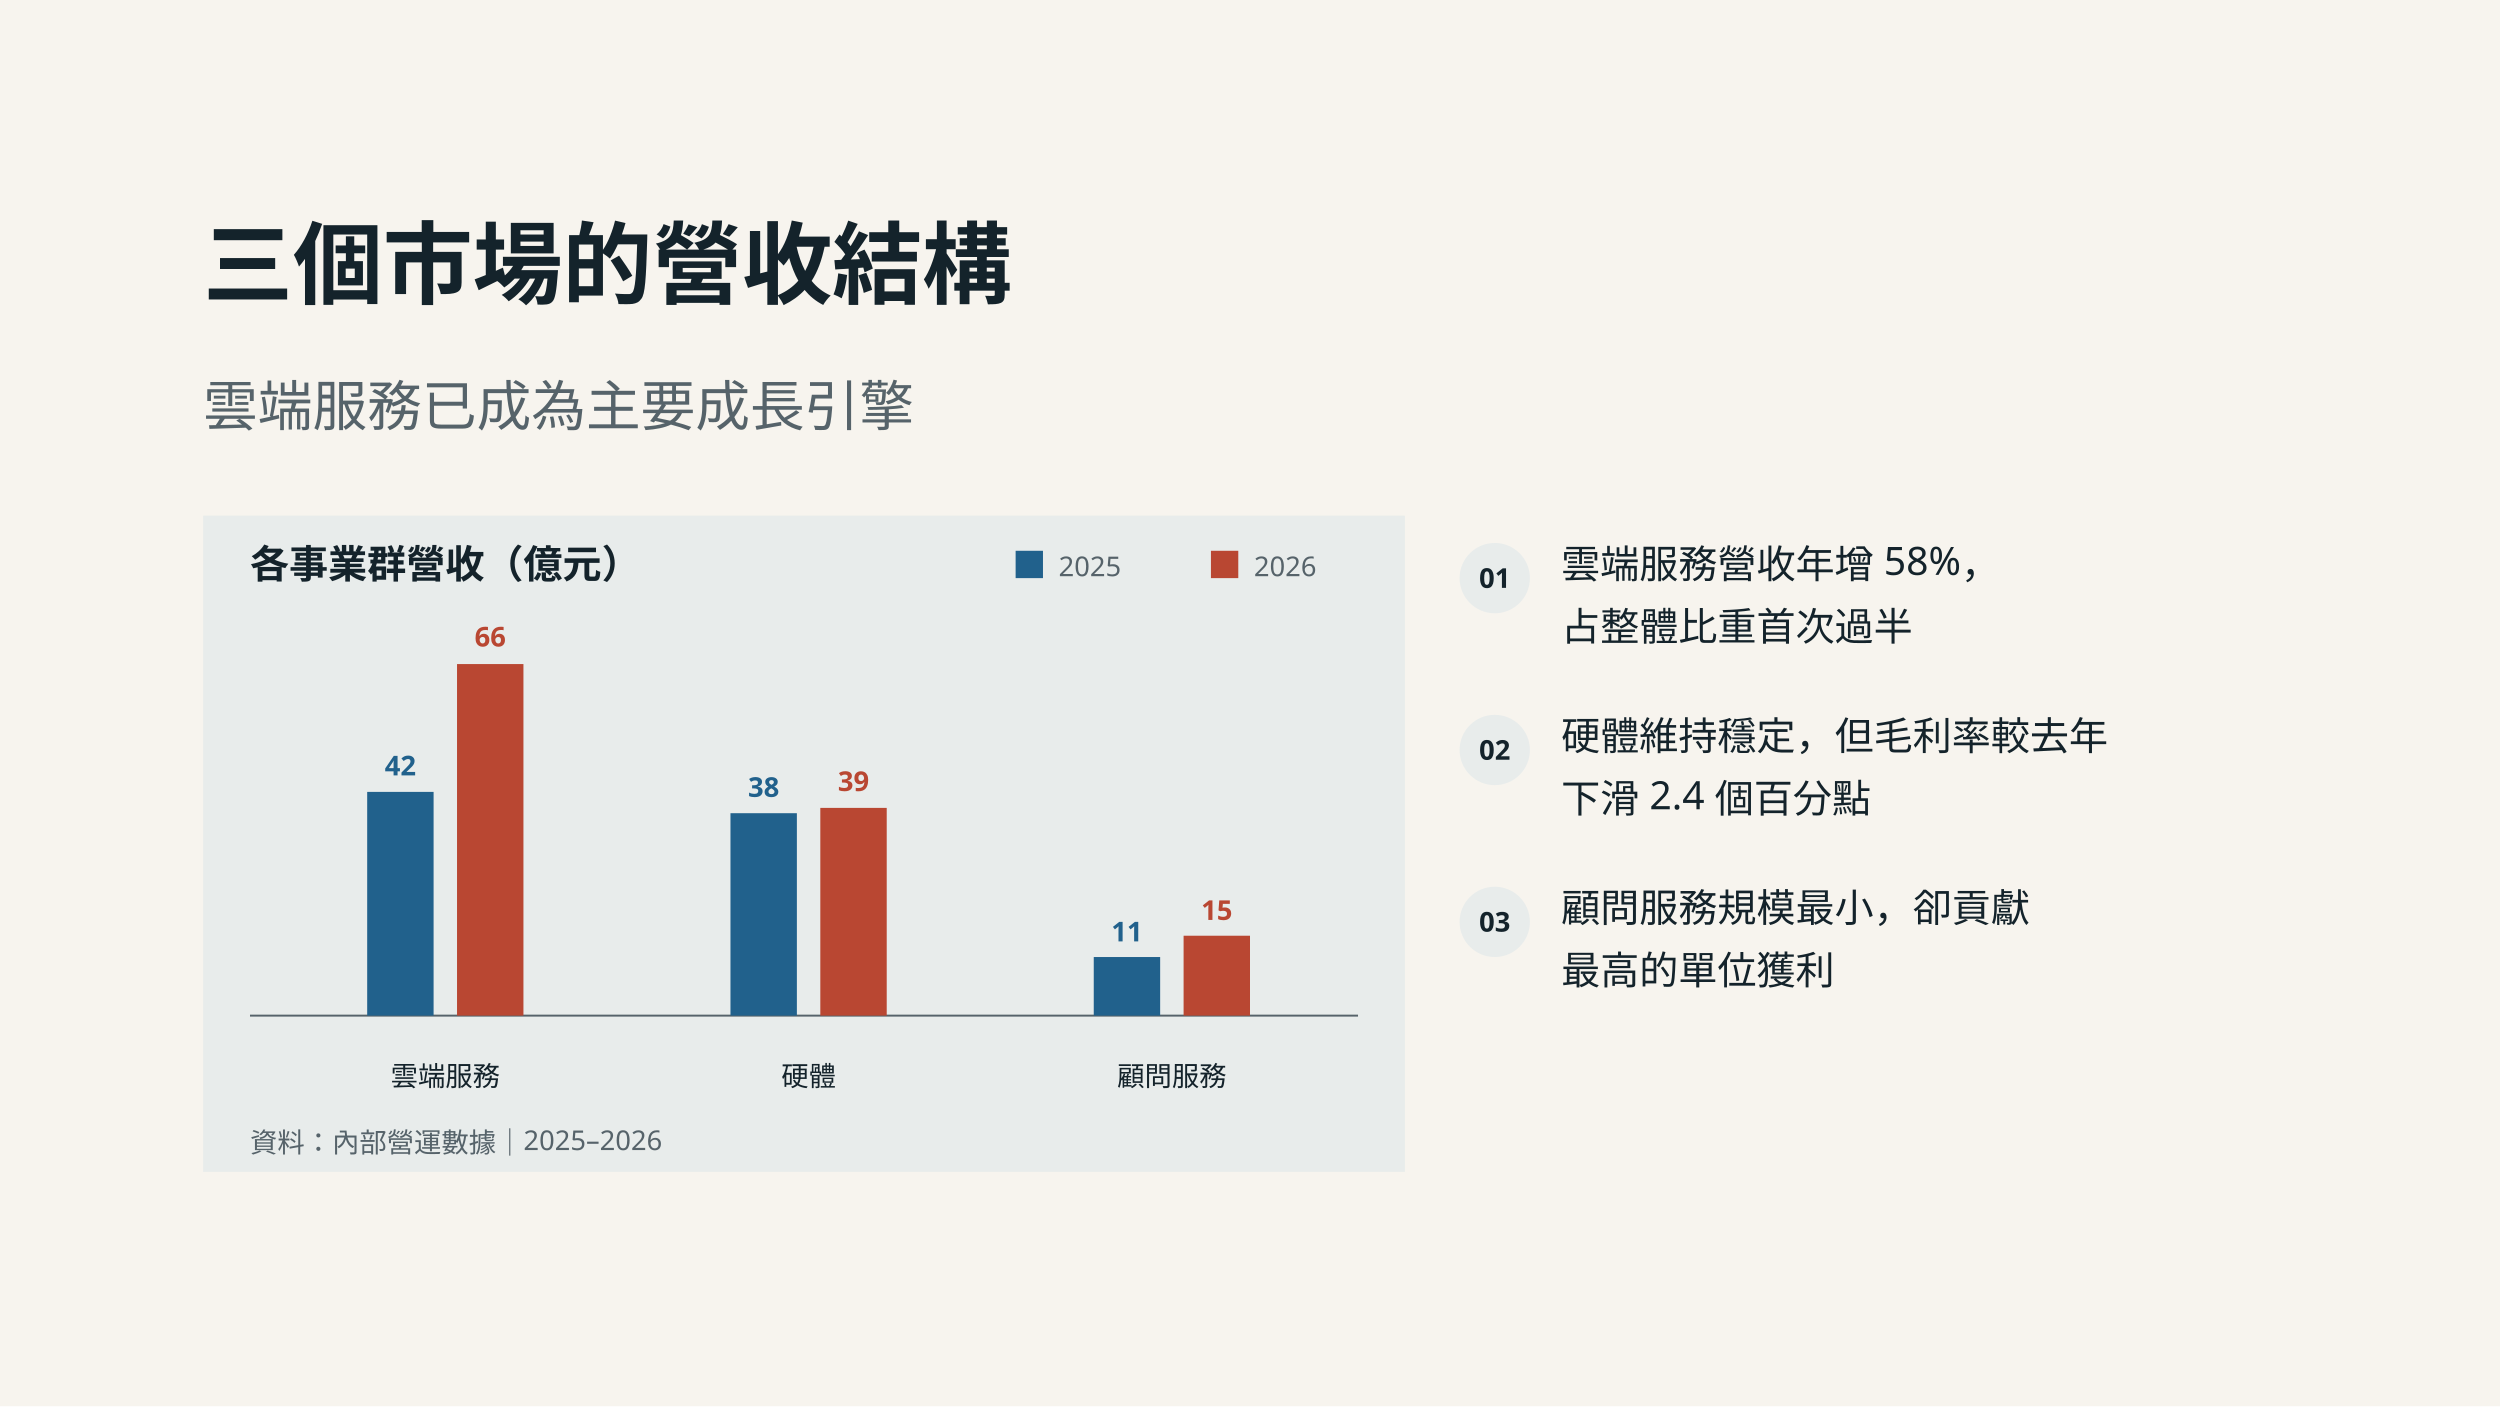
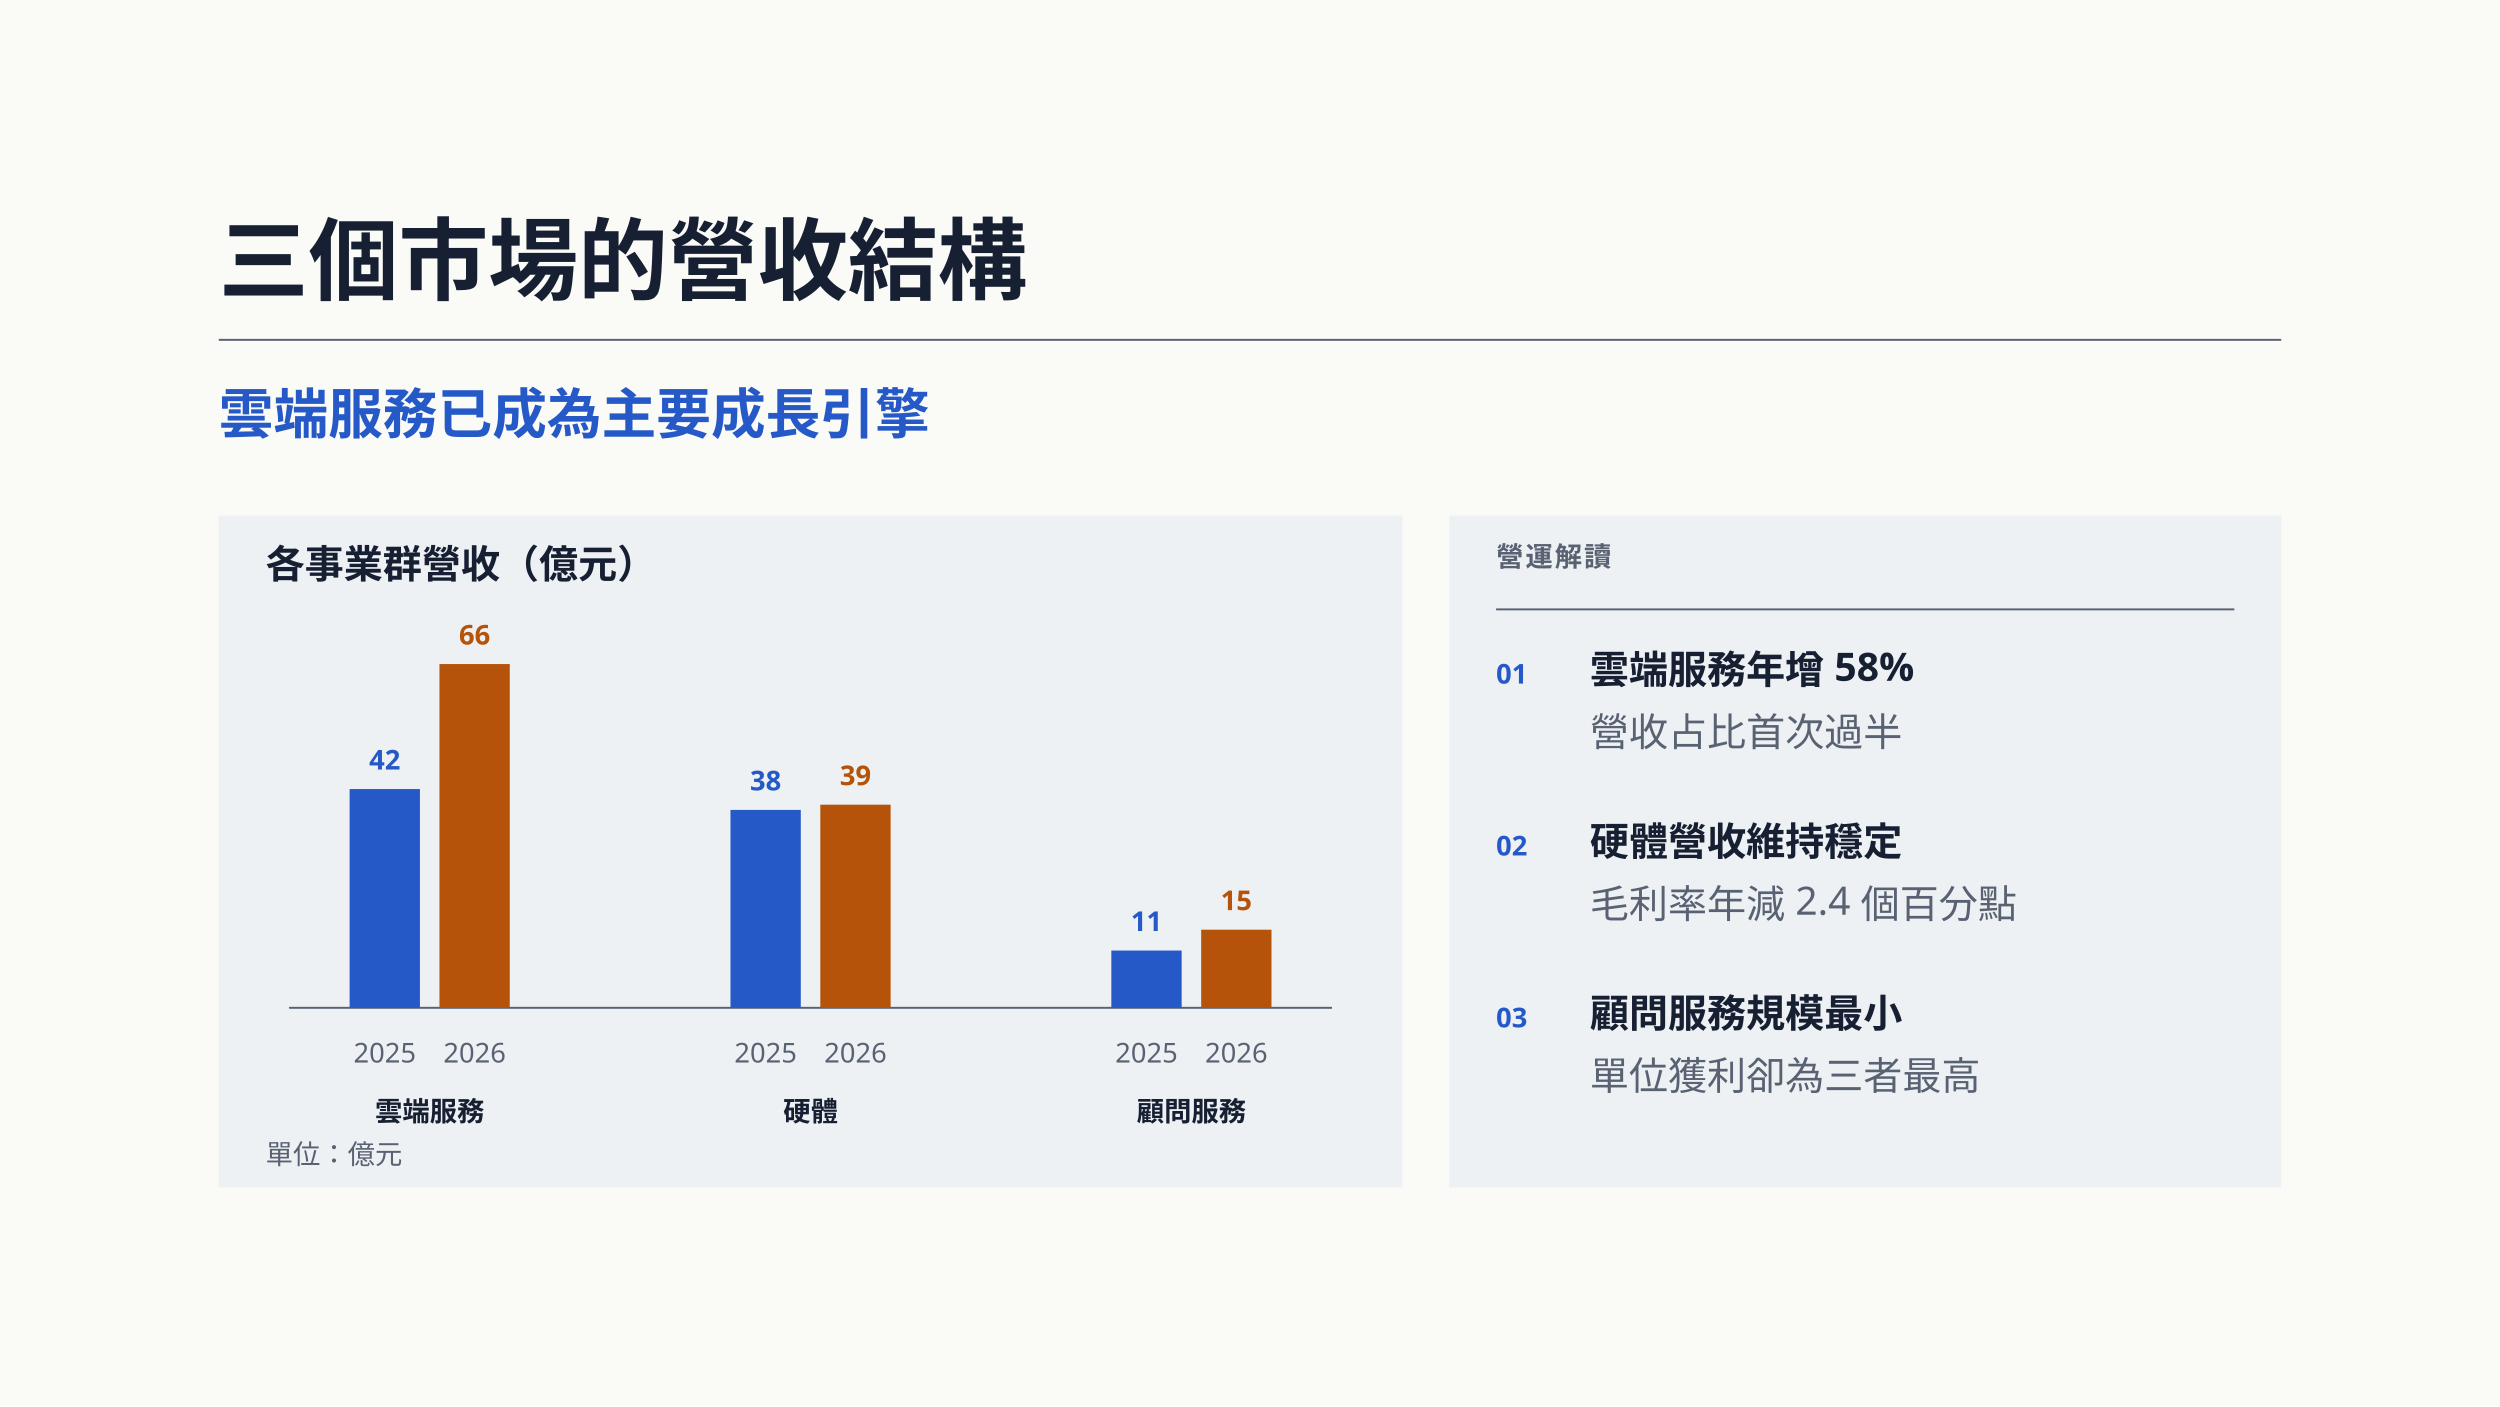
<svg xmlns="http://www.w3.org/2000/svg" viewBox="0 0 1280 720" data-pptx-page-role="content">
-   <rect id="page-background" data-pptx-role="background" x="0" y="0" width="1280" height="720" fill="#F7F4EE" />
-   <g id="page-title" data-pptx-bounds="104 104 1072 64">
-     <text x="104" y="152" fill="#14232B" font-family="'Noto Sans TC', 'PingFang TC', 'Microsoft JhengHei', 'Hiragino Sans', system-ui, sans-serif" font-size="46" font-weight="700">三個市場的營收結構</text>
+   <rect id="page-background" data-pptx-role="background" x="0" y="0" width="1280" height="720" fill="#FAFAF7" />
+   <g id="page-title" data-pptx-bounds="112 104 1056 70">
+     <text x="112" y="150" fill="#172033" font-family="'Noto Sans TC', 'PingFang TC', 'Microsoft JhengHei', 'Hiragino Sans', system-ui, sans-serif" font-size="46" font-weight="700">三個市場的營收結構</text>
+     <line x1="112" y1="174" x2="1168" y2="174" stroke="#596273" stroke-width="1" />
  </g>
-   <g id="page-subtitle" data-pptx-bounds="104 192 1072 40">
-     <text x="104" y="218" fill="#56636A" font-family="'Noto Sans TC', 'PingFang TC', 'Microsoft JhengHei', 'Hiragino Sans', system-ui, sans-serif" font-size="28" font-weight="400">雲端服務已成為主要成長引擎</text>
+   <g id="page-subtitle" data-pptx-bounds="112 190 1056 48">
+     <text x="112" y="222" fill="#2559C7" font-family="'Noto Sans TC', 'PingFang TC', 'Microsoft JhengHei', 'Hiragino Sans', system-ui, sans-serif" font-size="28" font-weight="700">雲端服務已成為主要成長引擎</text>
  </g>
-   <g id="business-revenue-chart" data-pptx-bounds="104 264 615.31 336" data-pptx-replace-with="chart">
-     <rect x="104" y="264" width="615.31" height="336" fill="#E8ECEB" />
-     <text x="128" y="296" fill="#14232B" font-family="'Noto Sans TC', 'PingFang TC', 'Microsoft JhengHei', 'Hiragino Sans', system-ui, sans-serif" font-size="20" font-weight="700">各事業群營收（億元）</text>
-     <rect x="520" y="282" width="14" height="14" fill="#21618C" />
-     <text x="542" y="295" fill="#56636A" font-family="'Noto Sans TC', 'PingFang TC', 'Microsoft JhengHei', 'Hiragino Sans', system-ui, sans-serif" font-size="14" font-weight="400">2025</text>
-     <rect x="620" y="282" width="14" height="14" fill="#B94732" />
-     <text x="642" y="295" fill="#56636A" font-family="'Noto Sans TC', 'PingFang TC', 'Microsoft JhengHei', 'Hiragino Sans', system-ui, sans-serif" font-size="14" font-weight="400">2026</text>
-     <line x1="128" y1="520" x2="695.31" y2="520" stroke="#56636A" stroke-width="1" />
-     <rect x="188" y="405.45" width="34" height="114.55" fill="#21618C" />
-     <rect x="234" y="340" width="34" height="180" fill="#B94732" />
-     <rect x="374" y="416.36" width="34" height="103.64" fill="#21618C" />
-     <rect x="420" y="413.64" width="34" height="106.36" fill="#B94732" />
-     <rect x="560" y="490" width="34" height="30" fill="#21618C" />
-     <rect x="606" y="479.09" width="34" height="40.91" fill="#B94732" />
-     <text x="205" y="397" text-anchor="middle" fill="#21618C" font-family="'Noto Sans TC', 'PingFang TC', 'Microsoft JhengHei', 'Hiragino Sans', system-ui, sans-serif" font-size="14" font-weight="700">42</text>
-     <text x="251" y="331" text-anchor="middle" fill="#B94732" font-family="'Noto Sans TC', 'PingFang TC', 'Microsoft JhengHei', 'Hiragino Sans', system-ui, sans-serif" font-size="14" font-weight="700">66</text>
-     <text x="391" y="408" text-anchor="middle" fill="#21618C" font-family="'Noto Sans TC', 'PingFang TC', 'Microsoft JhengHei', 'Hiragino Sans', system-ui, sans-serif" font-size="14" font-weight="700">38</text>
-     <text x="437" y="405" text-anchor="middle" fill="#B94732" font-family="'Noto Sans TC', 'PingFang TC', 'Microsoft JhengHei', 'Hiragino Sans', system-ui, sans-serif" font-size="14" font-weight="700">39</text>
-     <text x="577" y="482" text-anchor="middle" fill="#21618C" font-family="'Noto Sans TC', 'PingFang TC', 'Microsoft JhengHei', 'Hiragino Sans', system-ui, sans-serif" font-size="14" font-weight="700">11</text>
-     <text x="623" y="471" text-anchor="middle" fill="#B94732" font-family="'Noto Sans TC', 'PingFang TC', 'Microsoft JhengHei', 'Hiragino Sans', system-ui, sans-serif" font-size="14" font-weight="700">15</text>
-     <text x="228" y="556" text-anchor="middle" fill="#14232B" font-family="'Noto Sans TC', 'PingFang TC', 'Microsoft JhengHei', 'Hiragino Sans', system-ui, sans-serif" font-size="14" font-weight="400">雲端服務</text>
-     <text x="414" y="556" text-anchor="middle" fill="#14232B" font-family="'Noto Sans TC', 'PingFang TC', 'Microsoft JhengHei', 'Hiragino Sans', system-ui, sans-serif" font-size="14" font-weight="400">硬體</text>
-     <text x="600" y="556" text-anchor="middle" fill="#14232B" font-family="'Noto Sans TC', 'PingFang TC', 'Microsoft JhengHei', 'Hiragino Sans', system-ui, sans-serif" font-size="14" font-weight="400">顧問服務</text>
-     <text x="128" y="590" fill="#56636A" font-family="'Noto Sans TC', 'PingFang TC', 'Microsoft JhengHei', 'Hiragino Sans', system-ui, sans-serif" font-size="14" font-weight="400">資料：內部營運數據｜2025–2026</text>
+   <g id="revenue-chart" data-pptx-bounds="112 264 606 344" data-pptx-replace-with="chart">
+     <rect x="112" y="264" width="606" height="344" fill="#EEF1F4" />
+     <text x="136" y="296" fill="#172033" font-family="'Noto Sans TC', 'PingFang TC', 'Microsoft JhengHei', 'Hiragino Sans', system-ui, sans-serif" font-size="20" font-weight="700">各事業群營收（億元）</text>
+     <line x1="148" y1="516" x2="682" y2="516" stroke="#596273" stroke-width="1" />
+     <rect x="179" y="404" width="36" height="112" fill="#2559C7" />
+     <rect x="225" y="340" width="36" height="176" fill="#B45309" />
+     <text x="197" y="394" fill="#2559C7" font-family="'Noto Sans TC', 'PingFang TC', 'Microsoft JhengHei', 'Hiragino Sans', system-ui, sans-serif" font-size="14" font-weight="700" text-anchor="middle">42</text>
+     <text x="243" y="330" fill="#B45309" font-family="'Noto Sans TC', 'PingFang TC', 'Microsoft JhengHei', 'Hiragino Sans', system-ui, sans-serif" font-size="14" font-weight="700" text-anchor="middle">66</text>
+     <text x="197" y="544" fill="#596273" font-family="'Noto Sans TC', 'PingFang TC', 'Microsoft JhengHei', 'Hiragino Sans', system-ui, sans-serif" font-size="14" text-anchor="middle">2025</text>
+     <text x="243" y="544" fill="#596273" font-family="'Noto Sans TC', 'PingFang TC', 'Microsoft JhengHei', 'Hiragino Sans', system-ui, sans-serif" font-size="14" text-anchor="middle">2026</text>
+     <text x="220" y="574" fill="#172033" font-family="'Noto Sans TC', 'PingFang TC', 'Microsoft JhengHei', 'Hiragino Sans', system-ui, sans-serif" font-size="14" font-weight="700" text-anchor="middle">雲端服務</text>
+     <rect x="374" y="414.67" width="36" height="101.33" fill="#2559C7" />
+     <rect x="420" y="412" width="36" height="104" fill="#B45309" />
+     <text x="392" y="404.67" fill="#2559C7" font-family="'Noto Sans TC', 'PingFang TC', 'Microsoft JhengHei', 'Hiragino Sans', system-ui, sans-serif" font-size="14" font-weight="700" text-anchor="middle">38</text>
+     <text x="438" y="402" fill="#B45309" font-family="'Noto Sans TC', 'PingFang TC', 'Microsoft JhengHei', 'Hiragino Sans', system-ui, sans-serif" font-size="14" font-weight="700" text-anchor="middle">39</text>
+     <text x="392" y="544" fill="#596273" font-family="'Noto Sans TC', 'PingFang TC', 'Microsoft JhengHei', 'Hiragino Sans', system-ui, sans-serif" font-size="14" text-anchor="middle">2025</text>
+     <text x="438" y="544" fill="#596273" font-family="'Noto Sans TC', 'PingFang TC', 'Microsoft JhengHei', 'Hiragino Sans', system-ui, sans-serif" font-size="14" text-anchor="middle">2026</text>
+     <text x="415" y="574" fill="#172033" font-family="'Noto Sans TC', 'PingFang TC', 'Microsoft JhengHei', 'Hiragino Sans', system-ui, sans-serif" font-size="14" font-weight="700" text-anchor="middle">硬體</text>
+     <rect x="569" y="486.67" width="36" height="29.33" fill="#2559C7" />
+     <rect x="615" y="476" width="36" height="40" fill="#B45309" />
+     <text x="587" y="476.67" fill="#2559C7" font-family="'Noto Sans TC', 'PingFang TC', 'Microsoft JhengHei', 'Hiragino Sans', system-ui, sans-serif" font-size="14" font-weight="700" text-anchor="middle">11</text>
+     <text x="633" y="466" fill="#B45309" font-family="'Noto Sans TC', 'PingFang TC', 'Microsoft JhengHei', 'Hiragino Sans', system-ui, sans-serif" font-size="14" font-weight="700" text-anchor="middle">15</text>
+     <text x="587" y="544" fill="#596273" font-family="'Noto Sans TC', 'PingFang TC', 'Microsoft JhengHei', 'Hiragino Sans', system-ui, sans-serif" font-size="14" text-anchor="middle">2025</text>
+     <text x="633" y="544" fill="#596273" font-family="'Noto Sans TC', 'PingFang TC', 'Microsoft JhengHei', 'Hiragino Sans', system-ui, sans-serif" font-size="14" text-anchor="middle">2026</text>
+     <text x="610" y="574" fill="#172033" font-family="'Noto Sans TC', 'PingFang TC', 'Microsoft JhengHei', 'Hiragino Sans', system-ui, sans-serif" font-size="14" font-weight="700" text-anchor="middle">顧問服務</text>
+     <text x="136" y="596" fill="#596273" font-family="'Noto Sans TC', 'PingFang TC', 'Microsoft JhengHei', 'Hiragino Sans', system-ui, sans-serif" font-size="14">單位：億元</text>
  </g>
-   <g id="insight-cloud" data-pptx-bounds="743.31 272 432.65 72">
-     <circle cx="765.31" cy="296" r="18" fill="#E8ECEB" />
-     <text x="765.31" y="301" text-anchor="middle" fill="#14232B" font-family="'Noto Sans TC', 'PingFang TC', 'Microsoft JhengHei', 'Hiragino Sans', system-ui, sans-serif" font-size="14" font-weight="700">01</text>
-     <text x="799.31" y="296" fill="#14232B" font-family="'Noto Sans TC', 'PingFang TC', 'Microsoft JhengHei', 'Hiragino Sans', system-ui, sans-serif" font-size="20" font-weight="400">雲端服務營收年增 58%，<tspan x="799.31" dy="32">占整體比重首次過半</tspan>
+   <g id="operating-insights" data-pptx-bounds="742 264 426 344">
+     <rect x="742" y="264" width="426" height="344" fill="#EEF1F4" />
+     <text x="766" y="290" fill="#596273" font-family="'Noto Sans TC', 'PingFang TC', 'Microsoft JhengHei', 'Hiragino Sans', system-ui, sans-serif" font-size="14" font-weight="700" letter-spacing="1">營運解讀</text>
+     <line x1="766" y1="312" x2="1144" y2="312" stroke="#596273" stroke-width="1" />
+     <text x="766" y="350" fill="#2559C7" font-family="'Noto Sans TC', 'PingFang TC', 'Microsoft JhengHei', 'Hiragino Sans', system-ui, sans-serif" font-size="14" font-weight="700">01</text>
+     <text x="814" y="350" fill="#172033" font-family="'Noto Sans TC', 'PingFang TC', 'Microsoft JhengHei', 'Hiragino Sans', system-ui, sans-serif" font-size="20" font-weight="700">雲端服務年增 58%<tspan x="814" dy="32" fill="#596273" font-weight="400">營收占比首次過半</tspan>
    </text>
-   </g>
-   <g id="insight-hardware" data-pptx-bounds="743.31 360 432.65 72">
-     <circle cx="765.31" cy="384" r="18" fill="#E8ECEB" />
-     <text x="765.31" y="389" text-anchor="middle" fill="#14232B" font-family="'Noto Sans TC', 'PingFang TC', 'Microsoft JhengHei', 'Hiragino Sans', system-ui, sans-serif" font-size="14" font-weight="700">02</text>
-     <text x="799.31" y="384" fill="#14232B" font-family="'Noto Sans TC', 'PingFang TC', 'Microsoft JhengHei', 'Hiragino Sans', system-ui, sans-serif" font-size="20" font-weight="400">硬體維持穩定，但毛利率較去年<tspan x="799.31" dy="32">下滑 2.4 個百分點</tspan>
+     <text x="766" y="438" fill="#2559C7" font-family="'Noto Sans TC', 'PingFang TC', 'Microsoft JhengHei', 'Hiragino Sans', system-ui, sans-serif" font-size="14" font-weight="700">02</text>
+     <text x="814" y="438" fill="#172033" font-family="'Noto Sans TC', 'PingFang TC', 'Microsoft JhengHei', 'Hiragino Sans', system-ui, sans-serif" font-size="20" font-weight="700">硬體營收維持穩定<tspan x="814" dy="32" fill="#596273" font-weight="400">毛利率年減 2.4 個百分點</tspan>
    </text>
-   </g>
-   <g id="insight-consulting" data-pptx-bounds="743.31 448 432.65 72">
-     <circle cx="765.31" cy="472" r="18" fill="#E8ECEB" />
-     <text x="765.31" y="477" text-anchor="middle" fill="#14232B" font-family="'Noto Sans TC', 'PingFang TC', 'Microsoft JhengHei', 'Hiragino Sans', system-ui, sans-serif" font-size="14" font-weight="700">03</text>
-     <text x="799.31" y="472" fill="#14232B" font-family="'Noto Sans TC', 'PingFang TC', 'Microsoft JhengHei', 'Hiragino Sans', system-ui, sans-serif" font-size="20" font-weight="400">顧問服務規模最小，卻貢獻<tspan x="799.31" dy="32">最高的單位獲利</tspan>
+     <text x="766" y="526" fill="#2559C7" font-family="'Noto Sans TC', 'PingFang TC', 'Microsoft JhengHei', 'Hiragino Sans', system-ui, sans-serif" font-size="14" font-weight="700">03</text>
+     <text x="814" y="526" fill="#172033" font-family="'Noto Sans TC', 'PingFang TC', 'Microsoft JhengHei', 'Hiragino Sans', system-ui, sans-serif" font-size="20" font-weight="700">顧問服務規模最小<tspan x="814" dy="32" fill="#596273" font-weight="400">單位獲利卻為三者最高</tspan>
    </text>
  </g>
</svg>
